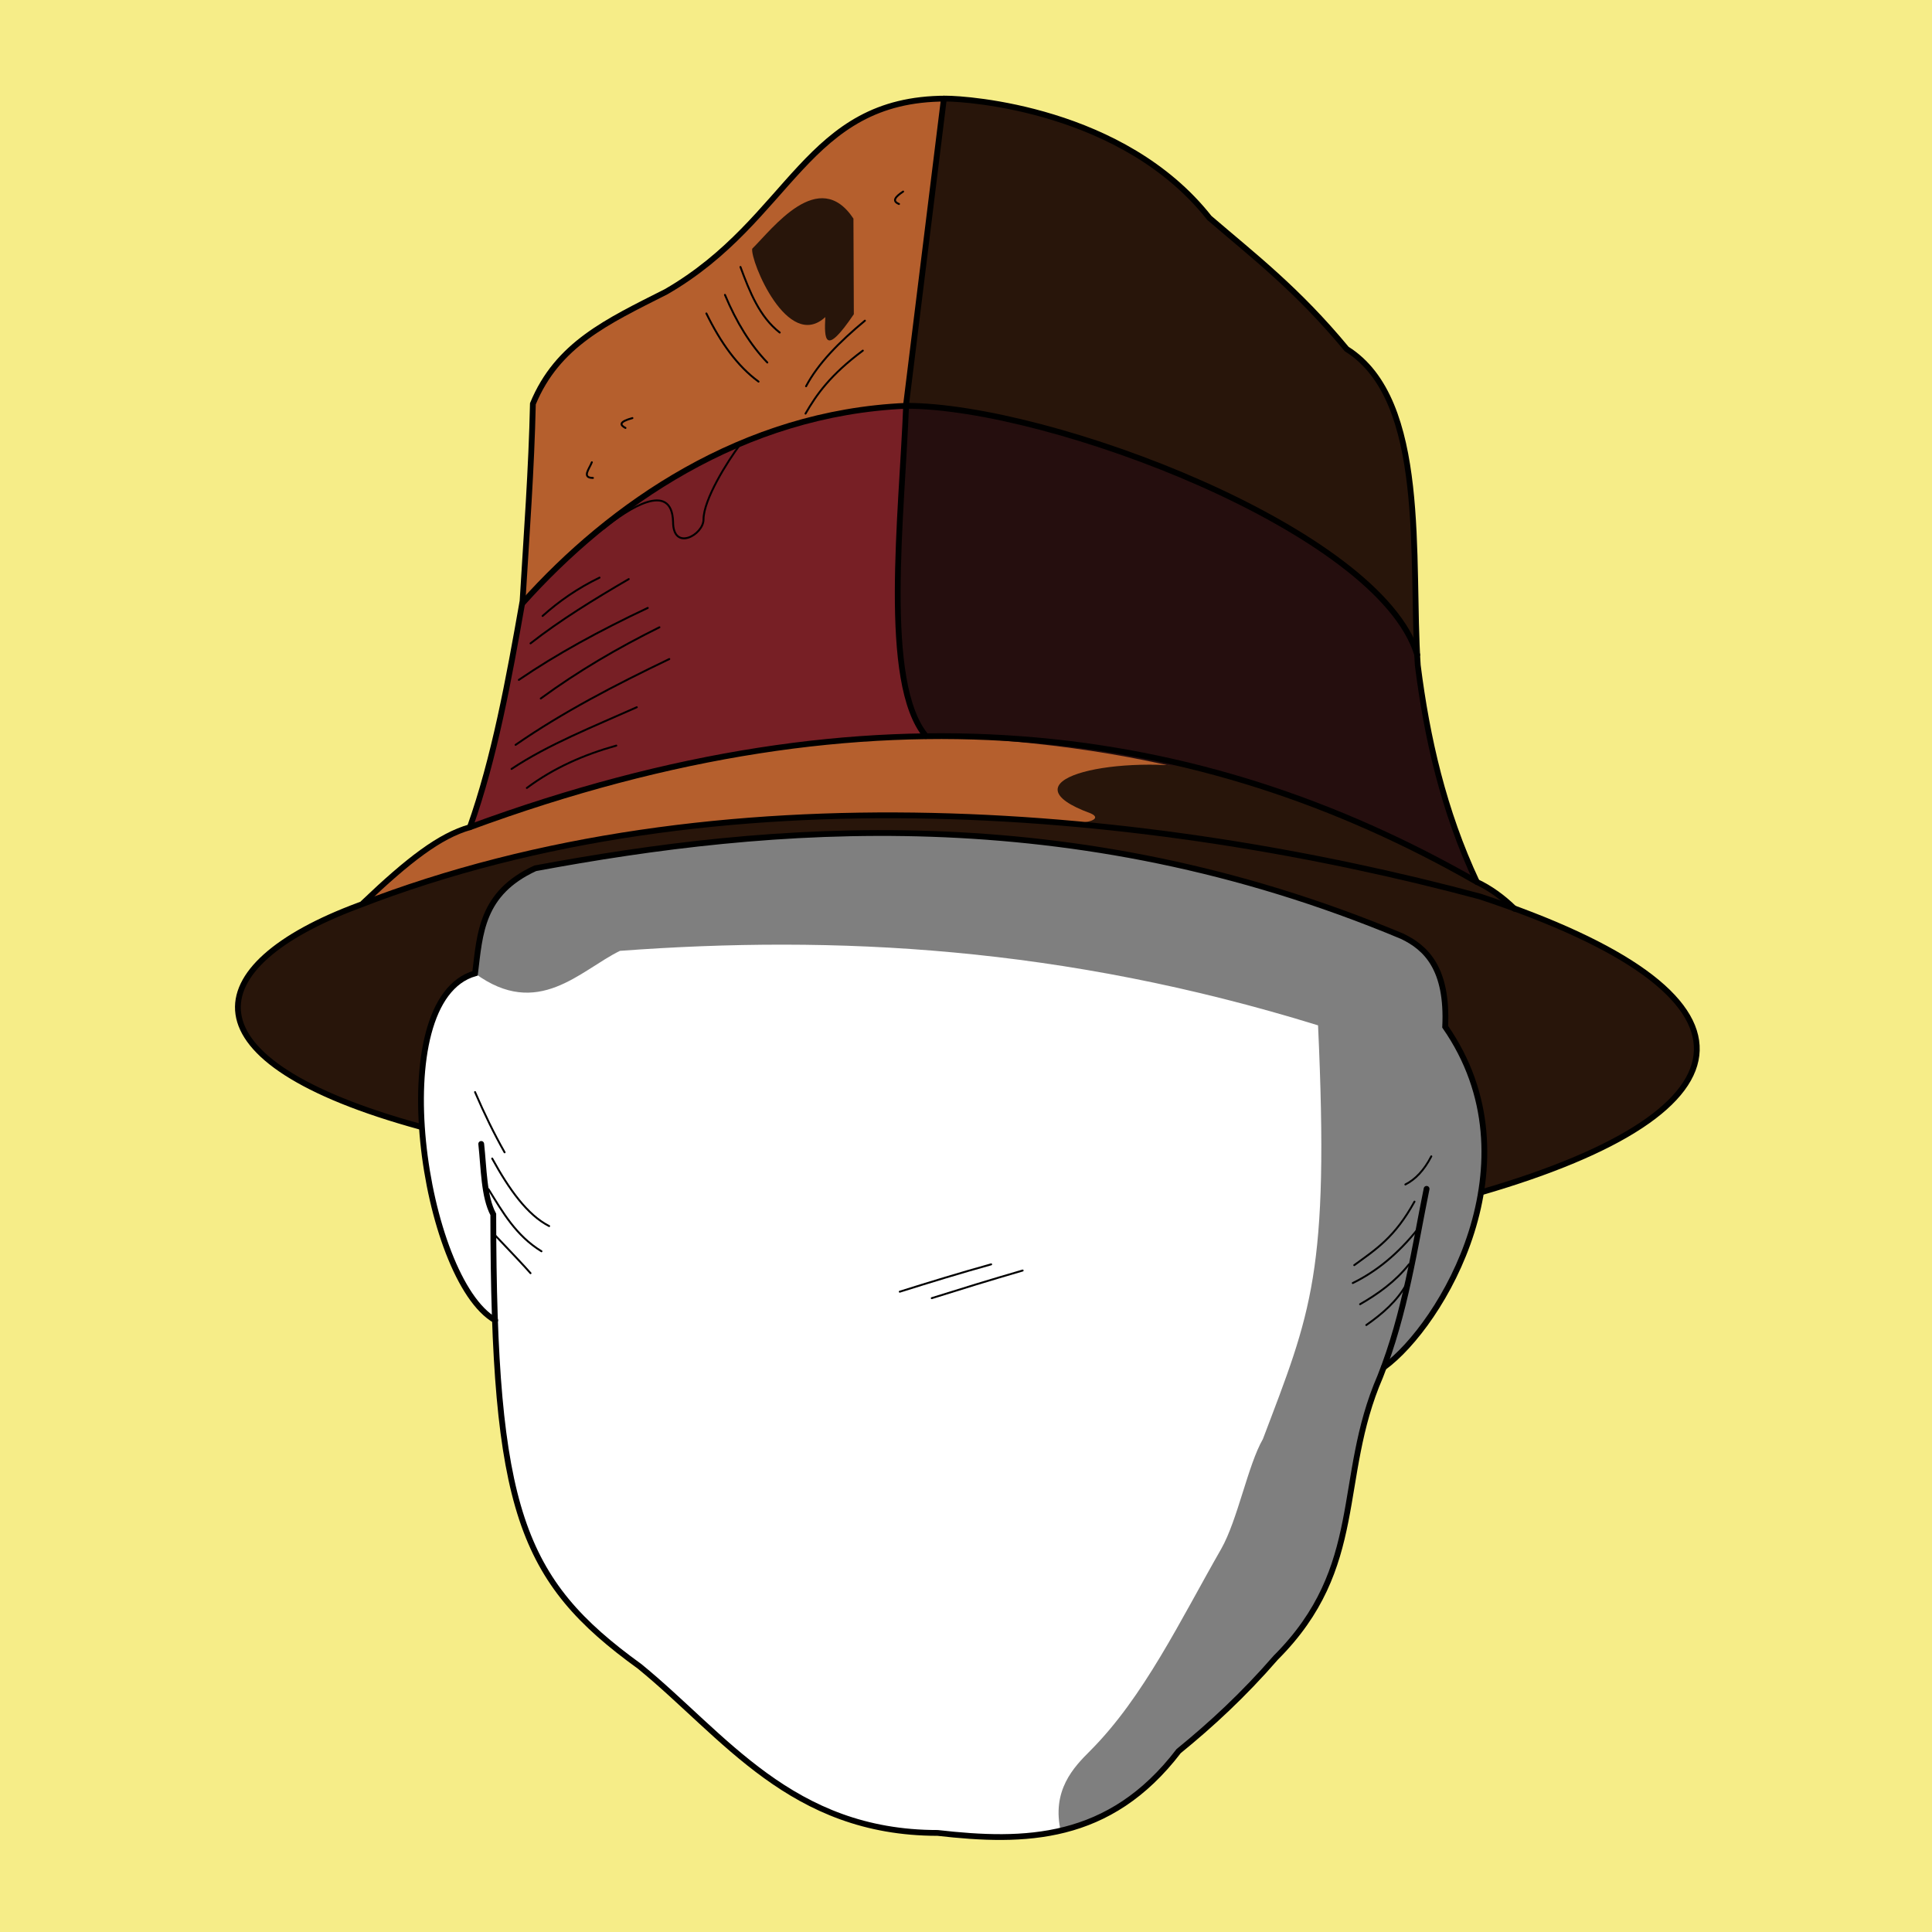
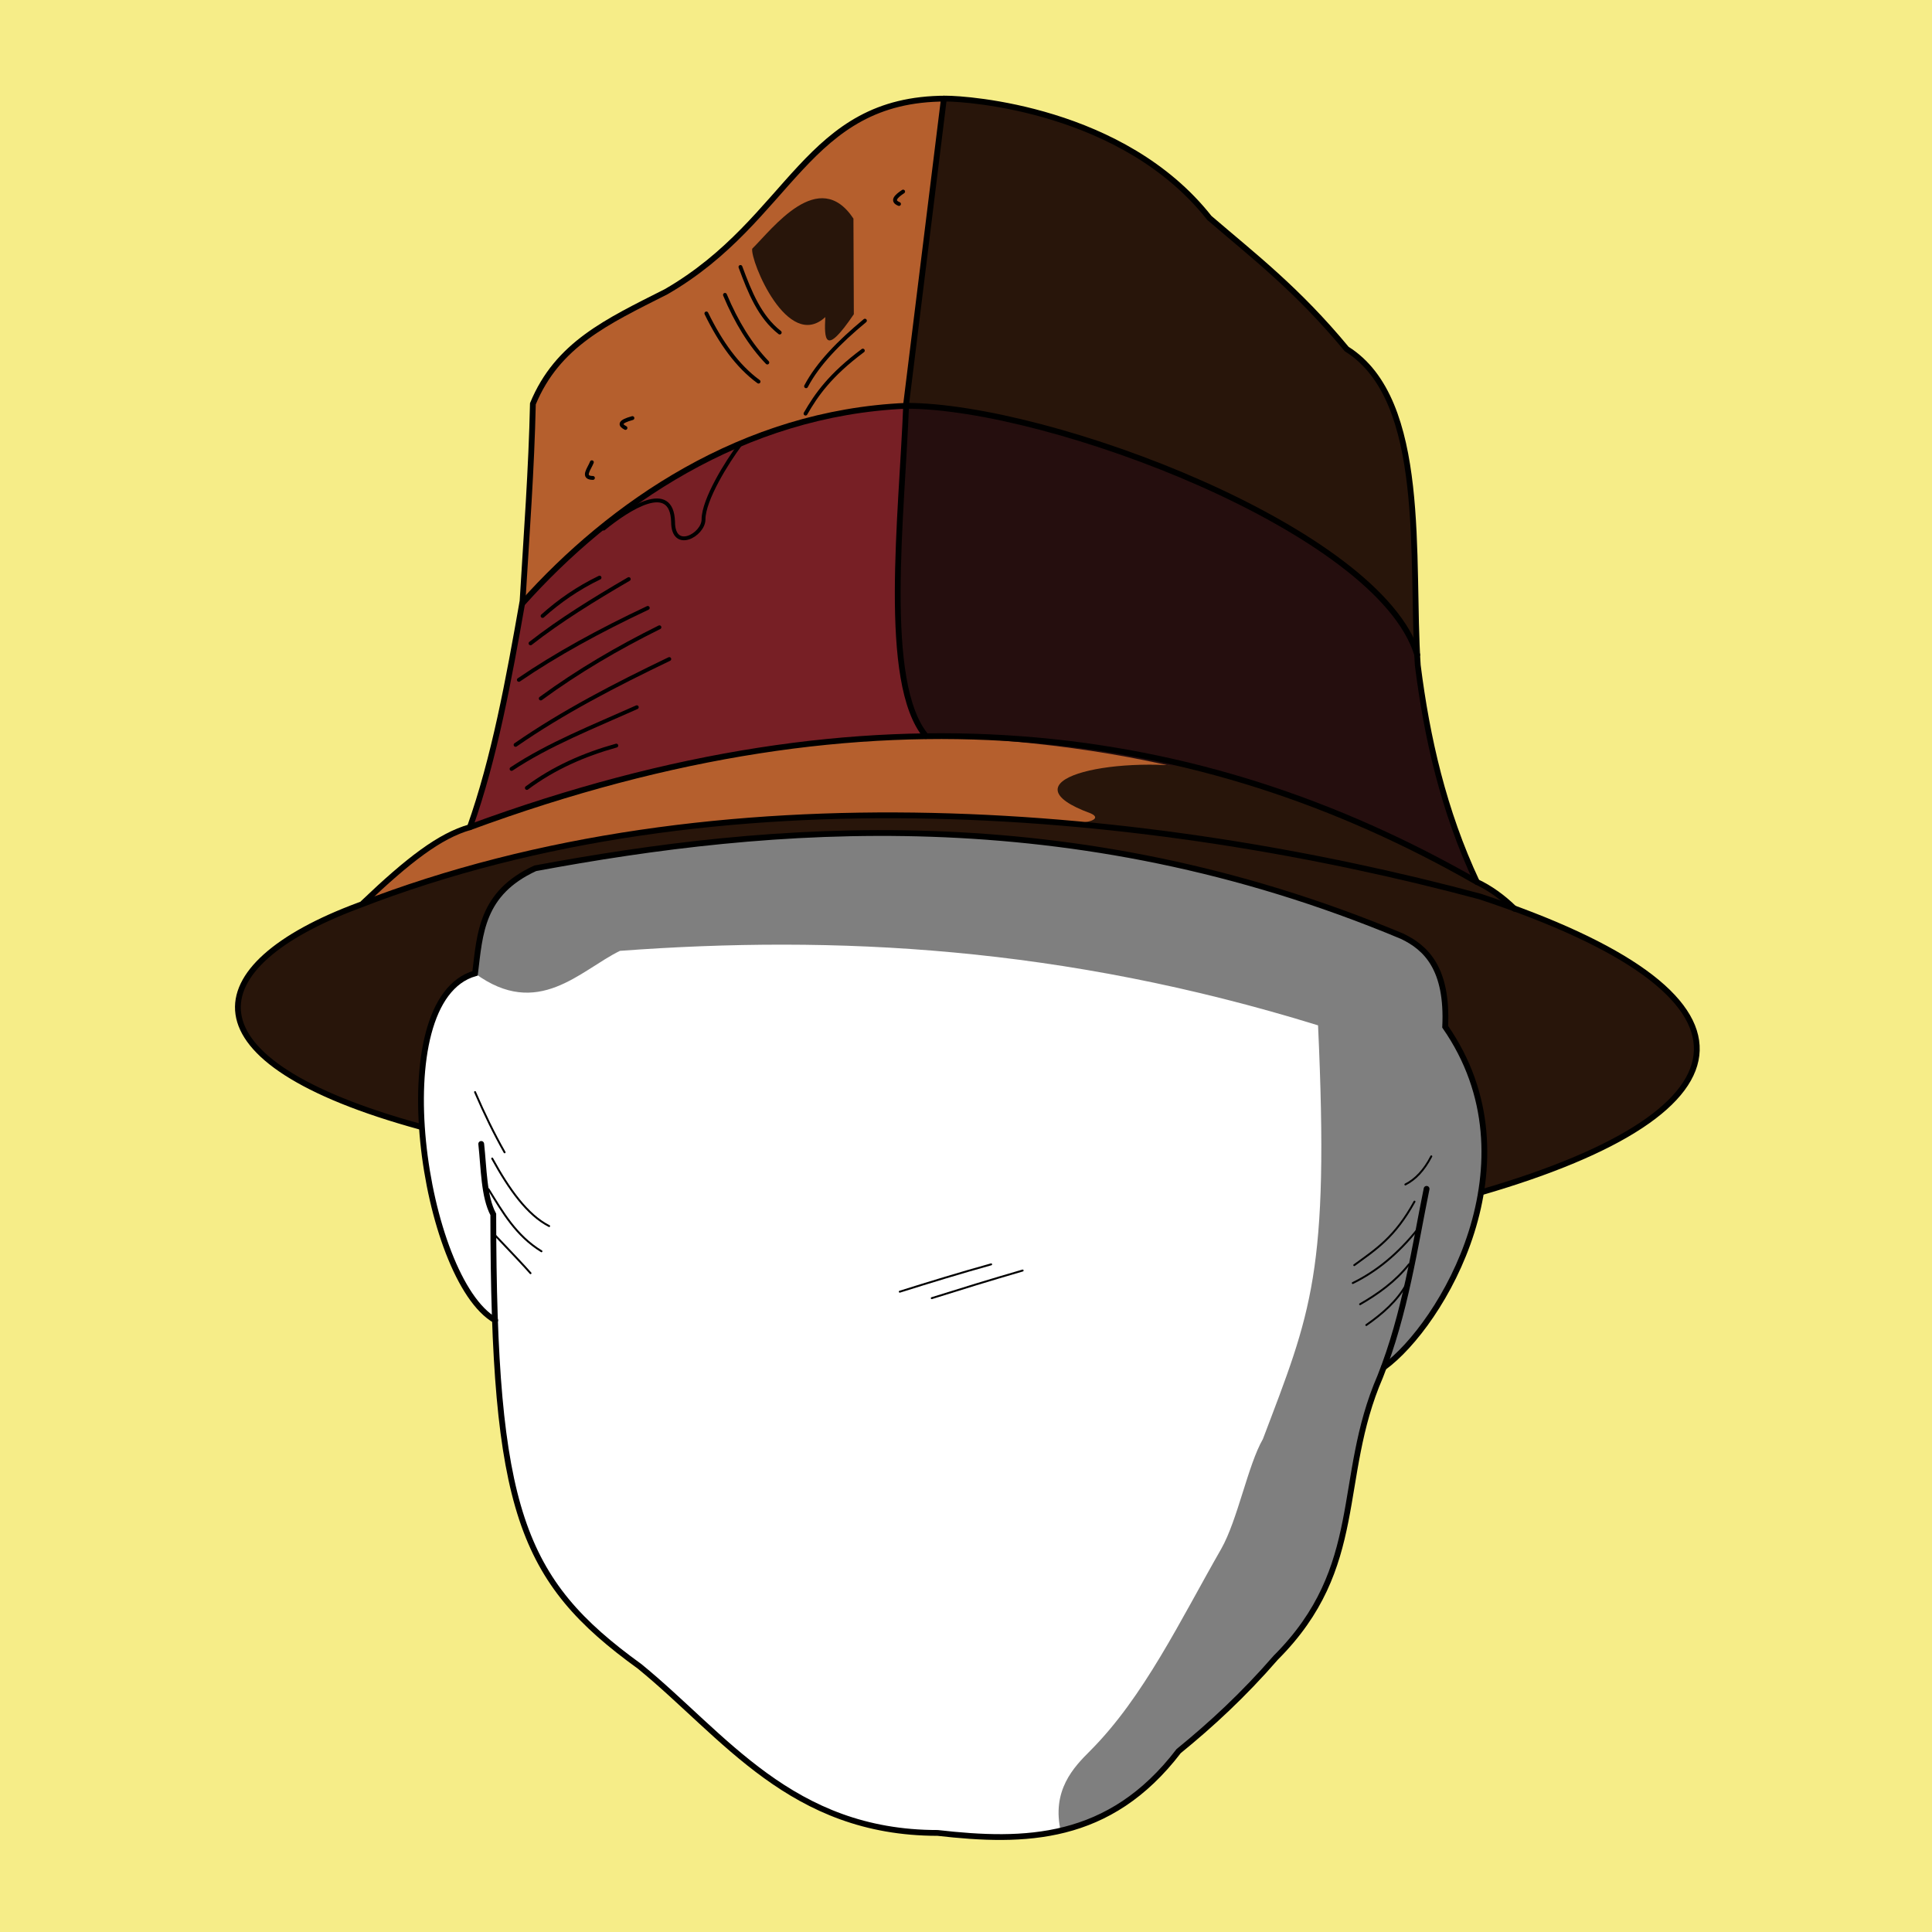
<svg xmlns="http://www.w3.org/2000/svg" version="1.1" viewBox="0 0 500 500">
  <g stroke="none">
    <g fill="#F6ED88" fill-rule="evenodd">
      <path d="M0 0H500V500H-500ZM128.3 342.29c-11.98-7.86-17.74-33.72-19.35-50.49-72.64-20.64-48.83-46.29-14.93-58.11 8.49-7.41 15.97-16.09 27.59-19.6 6.11-18.52 10.57-38.08 13.63-58.53 0.91-17.02 2.52-34.03 2.67-51.05 6.15-15.74 20.91-22.29 35.12-29.42 30.79-17.78 35.91-49.55 71.25-49.55 18.98 0 50.69 8.59 68.69 30.87 11.65 10.11 22.63 18.37 35.55 33.94 20.96 13.85 16.64 51.44 18.04 77.23 0.3 10.41 5.01 38.59 15.64 60.68 3.57 1.92 6.96 4.06 9.76 6.95 27.33 9.72 47.19 22.56 47.19 35.97 0 17.65-29.42 29.62-55.68 37.36-3.93 17.89-11.51 34.49-25.14 44.88-9.52 19.82-7.76 44.04-17.04 60.85-6.03 10.91-16.89 22.23-36.25 38.94-19.48 25.36-44.81 22.94-62.37 21.17-41.26-0.84-58.78-29.53-77.07-43.18-18.82-12.44-27.94-27.03-31.91-42.35-4.28-16.5-5.18-33.5-5.37-46.53z" />
    </g>
    <g fill="#B55F2D">
      <path d="m135.24 155.55 2.94-51.32c8.94-19.4 21.7-22.22 33.68-28.46 15.38-9.67 27.68-23.56 31.28-27.8 9.33-10.98 22.27-22.73 41.28-21.91-3.57 25.13-6.46 52.3-9.69 78.45-47.77 3.4-76.13 27.66-99.48 51.04z" />
      <path d="m93.81 233.86c8.97-6.8 16.16-15.8 27.55-19.58 69.76-25.71 132.03-28.97 190.67-15.43l-9.89 17.24C234.98 209.89 167.65 205.26 93.81 233.86Z" />
    </g>
    <g fill="#771F25">
      <path d="m121.36 214.28c6.63-20.01 10-39.22 13.89-58.21 18.85-19.89 53.56-50.13 99.47-51.56-2.91 47.51-5.06 72.38 4.91 85.99-43.57 1.55-81.99 11.36-118.27 23.78z" />
    </g>
    <g fill="#250E0E">
      <path d="m239.64 190.5c-12.13-16.57-5.81-57.85-4.91-85.99 54.64 5.13 131.54 39.91 132.17 68.28 3.84 18.83 5.75 38.47 15.24 54.94C337.62 206.77 303.09 192.77 239.64 190.5Z" />
    </g>
    <g style="fill-opacity:0.5;fill:#000">
      <path d="m122.94 251.9c1.52-9.7 0.14-19.9 15.58-27.19 75.14-16.22 152.29-10.29 213.93 12.95 10.78 5.02 23.2 7.29 21.54 28.06 24.33 32.96 1.47 74.74-15.69 87.69-17.85 43.07 5.06 48.91-53.29 99.79-8.99 12.19-19.43 17.81-30.43 20.98-2.56-10.81 3.33-16.85 7.55-21.07 13.83-13.83 23.4-33.89 33.92-52.26 4.24-7.45 6.93-21.74 10.79-28.43 12.45-32.85 17.23-42.76 14.27-107.06-66.24-20.47-124.97-23.4-180.67-19.28-10.34 5.07-21.19 17.82-37.51 5.84z" />
    </g>
    <g fill="#28150A">
      <path d="m244.28 25.52c-3.54 25.54-6.4 53.25-9.63 79.42 50.05 2.4 129.64 39.01 132.24 67.85-0.97-24.59 1.03-70.81-18.08-82.84C339.23 79.28 322.56 62.85 313.77 56.66 293.64 32.51 260.54 25.21 244.28 25.52Z" />
      <path d="M108.95 291.8C73.31 281.78 60.53 269.73 61.41 259.39 62.28 249.19 77.24 241.25 93.81 233.86 150.54 211.39 211.4 208.76 276.88 212.89c4.91 0.31 8.42-0.99 5.46-2.36-22.97-8.37 4.54-15.25 28.73-11.66 18.78 5.19 46.56 16.21 71.13 29.38 4.38 2.24 7.16 4.12 9.76 6.95 26.3 9.14 46.06 23.23 47.42 34.69 1.51 12.72-13.6 25.13-55.92 38.63 2.1-15.73 0.03-30.6-9.45-42.81 0.91-10.06-1.29-18.77-11.91-23.81-73.98-30.28-148.59-32.21-223.57-17.2-14.52 6.99-14.14 17.3-15.58 27.19-15.15 4.74-13.6 30.57-13.99 39.9z" />
      <path d="m213.59 82.05c-0.29 5.64-0.21 10.49 7.38-0.73l-0.1-24.75c-8.96-13.5-20.92 2.59-26.2 7.8-0.51 3.14 9.16 26.71 18.93 17.68z" />
    </g>
  </g>
  <g fill="none" stroke="#000" stroke-linecap="round">
    <g stroke-width="0.5">
-       <g>
-         <path d="m126.43 307.77c3.66 5.94 7.11 12.02 13.7 16.06" />
-         <path d="m122.94 282.63c2.38 5.55 4.92 10.76 7.65 15.59" />
-         <path d="m127.38 299.83c4.39 8.01 9.11 14.61 14.74 17.48" />
-         <path d="m137.3 329.5c-1.45-1.68-4.89-5.31-9.45-10.11" />
-         <path d="m232.86 334.29c7.83-2.46 15.69-4.87 23.65-7.08" />
-         <path d="m241.14 335.96c7.57-2.38 15.32-4.77 23.52-7.15" />
-         <path d="m353.6 342.92c4.1-2.86 8.02-6.24 10.41-10.61" />
-         <path d="m351.99 337.53c4.58-2.63 9.18-5.9 12.65-10.32" />
-         <path d="m350.1 332.05c6.07-2.97 11.74-7.55 16.91-14.08" />
-         <path d="m366.07 310.98c-5.12 9.29-9.95 12.31-15.59 16.44" />
-         <path d="m363.71 306.54c2.58-1.3 4.84-3.66 6.71-7.28" />
-       </g>
-       <g>
-         <path d="m140.42 159.41c4.25-3.81 9.07-7.18 14.74-9.92" />
-         <path d="m137.3 166.5c7.63-5.97 16.38-11.37 25.42-16.63" />
-         <path d="m134.28 175.95c9.63-6.58 20.88-12.75 33.36-18.62" />
-         <path d="m139.95 180.77c9.67-7.09 19.98-13.11 30.71-18.43" />
-         <path d="m133.43 192.77c12.2-8.46 25.82-15.51 39.78-22.21" />
-         <path d="m132.39 199c9.52-6.35 21.21-10.96 32.41-15.97" />
-         <path d="m136.35 203.92c6.95-5.19 14.78-8.62 23.15-10.96" />
-         <path d="m153.17 119.63c-0.64 1.69-2.71 4.03 0.28 4.06" />
-         <path d="m161.87 110.75c-1.5-0.78-1.67-1.6 1.8-2.55" />
-         <path d="m232.66 52.79c-1.95-0.77-0.86-1.94 1.07-3.21" />
-         <path d="M196.31 98.76C190.86 94.78 186.48 88.65 182.81 81.12" />
-         <path d="m191.63 69.09c2.41 6.51 4.95 12.9 10.16 16.97" />
-         <path d="m187.62 76.31c2.95 7.06 6.58 12.94 10.96 17.51" />
-         <path d="m208.47 107.04c2.83-4.91 6.38-9.99 14.83-16.3" />
-         <path d="m223.84 82.99c-6.63 5.5-12.15 11.11-15.23 16.97" />
-         <path d="m156.22 136.8c6.37-5.2 17.65-12.5 17.97-1.76 0 7.75 7.88 3.38 7.88-0.61 0-5.1 6.08-14.89 9.56-19.5" />
-       </g>
+       <path d="m126.43 307.77c3.66 5.94 7.11 12.02 13.7 16.06" />
+       <path d="m122.94 282.63c2.38 5.55 4.92 10.76 7.65 15.59" />
+       <path d="m127.38 299.83c4.39 8.01 9.11 14.61 14.74 17.48" />
+       <path d="m137.3 329.5c-1.45-1.68-4.89-5.31-9.45-10.11" />
+       <path d="m232.86 334.29c7.83-2.46 15.69-4.87 23.65-7.08" />
+       <path d="m241.14 335.96c7.57-2.38 15.32-4.77 23.52-7.15" />
+       <path d="m353.6 342.92c4.1-2.86 8.02-6.24 10.41-10.61" />
+       <path d="m351.99 337.53c4.58-2.63 9.18-5.9 12.65-10.32" />
+       <path d="m350.1 332.05c6.07-2.97 11.74-7.55 16.91-14.08" />
+       <path d="m366.07 310.98c-5.12 9.29-9.95 12.31-15.59 16.44" />
+       <path d="m363.71 306.54c2.58-1.3 4.84-3.66 6.71-7.28" />
+     </g>
+     <g stroke-width="1">
+       <path d="m140.42 159.41c4.25-3.81 9.07-7.18 14.74-9.92" />
+       <path d="m137.3 166.5c7.63-5.97 16.38-11.37 25.42-16.63" />
+       <path d="m134.28 175.95c9.63-6.58 20.88-12.75 33.36-18.62" />
+       <path d="m139.95 180.77c9.67-7.09 19.98-13.11 30.71-18.43" />
+       <path d="m133.43 192.77c12.2-8.46 25.82-15.51 39.78-22.21" />
+       <path d="m132.39 199c9.52-6.35 21.21-10.96 32.41-15.97" />
+       <path d="m136.35 203.92c6.95-5.19 14.78-8.62 23.15-10.96" />
+       <path d="m153.17 119.63c-0.64 1.69-2.71 4.03 0.28 4.06" />
+       <path d="m161.87 110.75c-1.5-0.78-1.67-1.6 1.8-2.55" />
+       <path d="m232.66 52.79c-1.95-0.77-0.86-1.94 1.07-3.21" />
+       <path d="M196.31 98.76C190.86 94.78 186.48 88.65 182.81 81.12" />
+       <path d="m191.63 69.09c2.41 6.51 4.95 12.9 10.16 16.97" />
+       <path d="m187.62 76.31c2.95 7.06 6.58 12.94 10.96 17.51" />
+       <path d="m208.47 107.04c2.83-4.91 6.38-9.99 14.83-16.3" />
+       <path d="m223.84 82.99c-6.63 5.5-12.15 11.11-15.23 16.97" />
+       <path d="m156.22 136.8c6.37-5.2 17.65-12.5 17.97-1.76 0 7.75 7.88 3.38 7.88-0.61 0-5.1 6.08-14.89 9.56-19.5" />
    </g>
    <g stroke-width="1.5">
      <g>
        <path d="m121.61 214.08c6.37-17.91 10.05-38.18 13.63-58.53 1.03-17.08 2.31-34.3 2.67-51.05 6.35-15.37 19.07-21.21 34.48-29 32.6-18.82 35.98-49.98 72.43-49.98 5.52 0 45.92 2.67 68.15 30.87 11.54 9.91 22.8 18.53 35.55 33.94 21.1 13.21 16.57 54.43 18.4 81.85 2.37 18.74 6.64 37.65 15.28 56.06" />
        <path d="m244.28 25.52-9.76 78.98C233.43 133.35 228.07 176.62 239.64 190.5" />
        <path d="m135.26 156.07c22.76-25.44 56.91-49.25 99.29-51.05 36.99 0 122.42 32.13 132.23 64.45" />
        <path d="m94.02 233.68c11.66-11.13 19.84-17.41 27.59-19.6 104.62-38.52 188.7-27.01 260.59 14.17 3.36 1.56 6.74 3.98 9.76 6.95" />
        <path d="M108.78 291.59C46.53 274.54 50.79 249.98 92.79 234.35 186 198.11 298.8 209.45 383.03 232.02c76.57 25.31 72.92 55.44 0.3 76.55" />
      </g>
      <g>
        <path d="m124.54 296.05c0.7 6.38 0.66 13.59 3.12 18.24 0.09 76.37 7.06 94.7 37.89 116.98 21.96 17.93 39.2 43.09 77.11 43.09 22.48 2.56 44.45 2.26 62.37-21.17 8.38-6.82 16.76-14.53 25.14-24.19 23.57-23.57 15.52-46.18 27.03-72.76 6.46-16.22 8.99-33.82 12-48.57" />
        <path d="m128.16 341.7c-18.54-10.55-29.48-82.9-5.21-89.8 1.26-10.24 1.56-20.76 15.58-27.19 60.38-11.22 138.31-18.38 224.29 17.57 6.25 2.96 11.91 8.42 11.19 23.44 24.36 35.07-0.9 77.23-15.87 88.15" />
      </g>
    </g>
  </g>
</svg>
